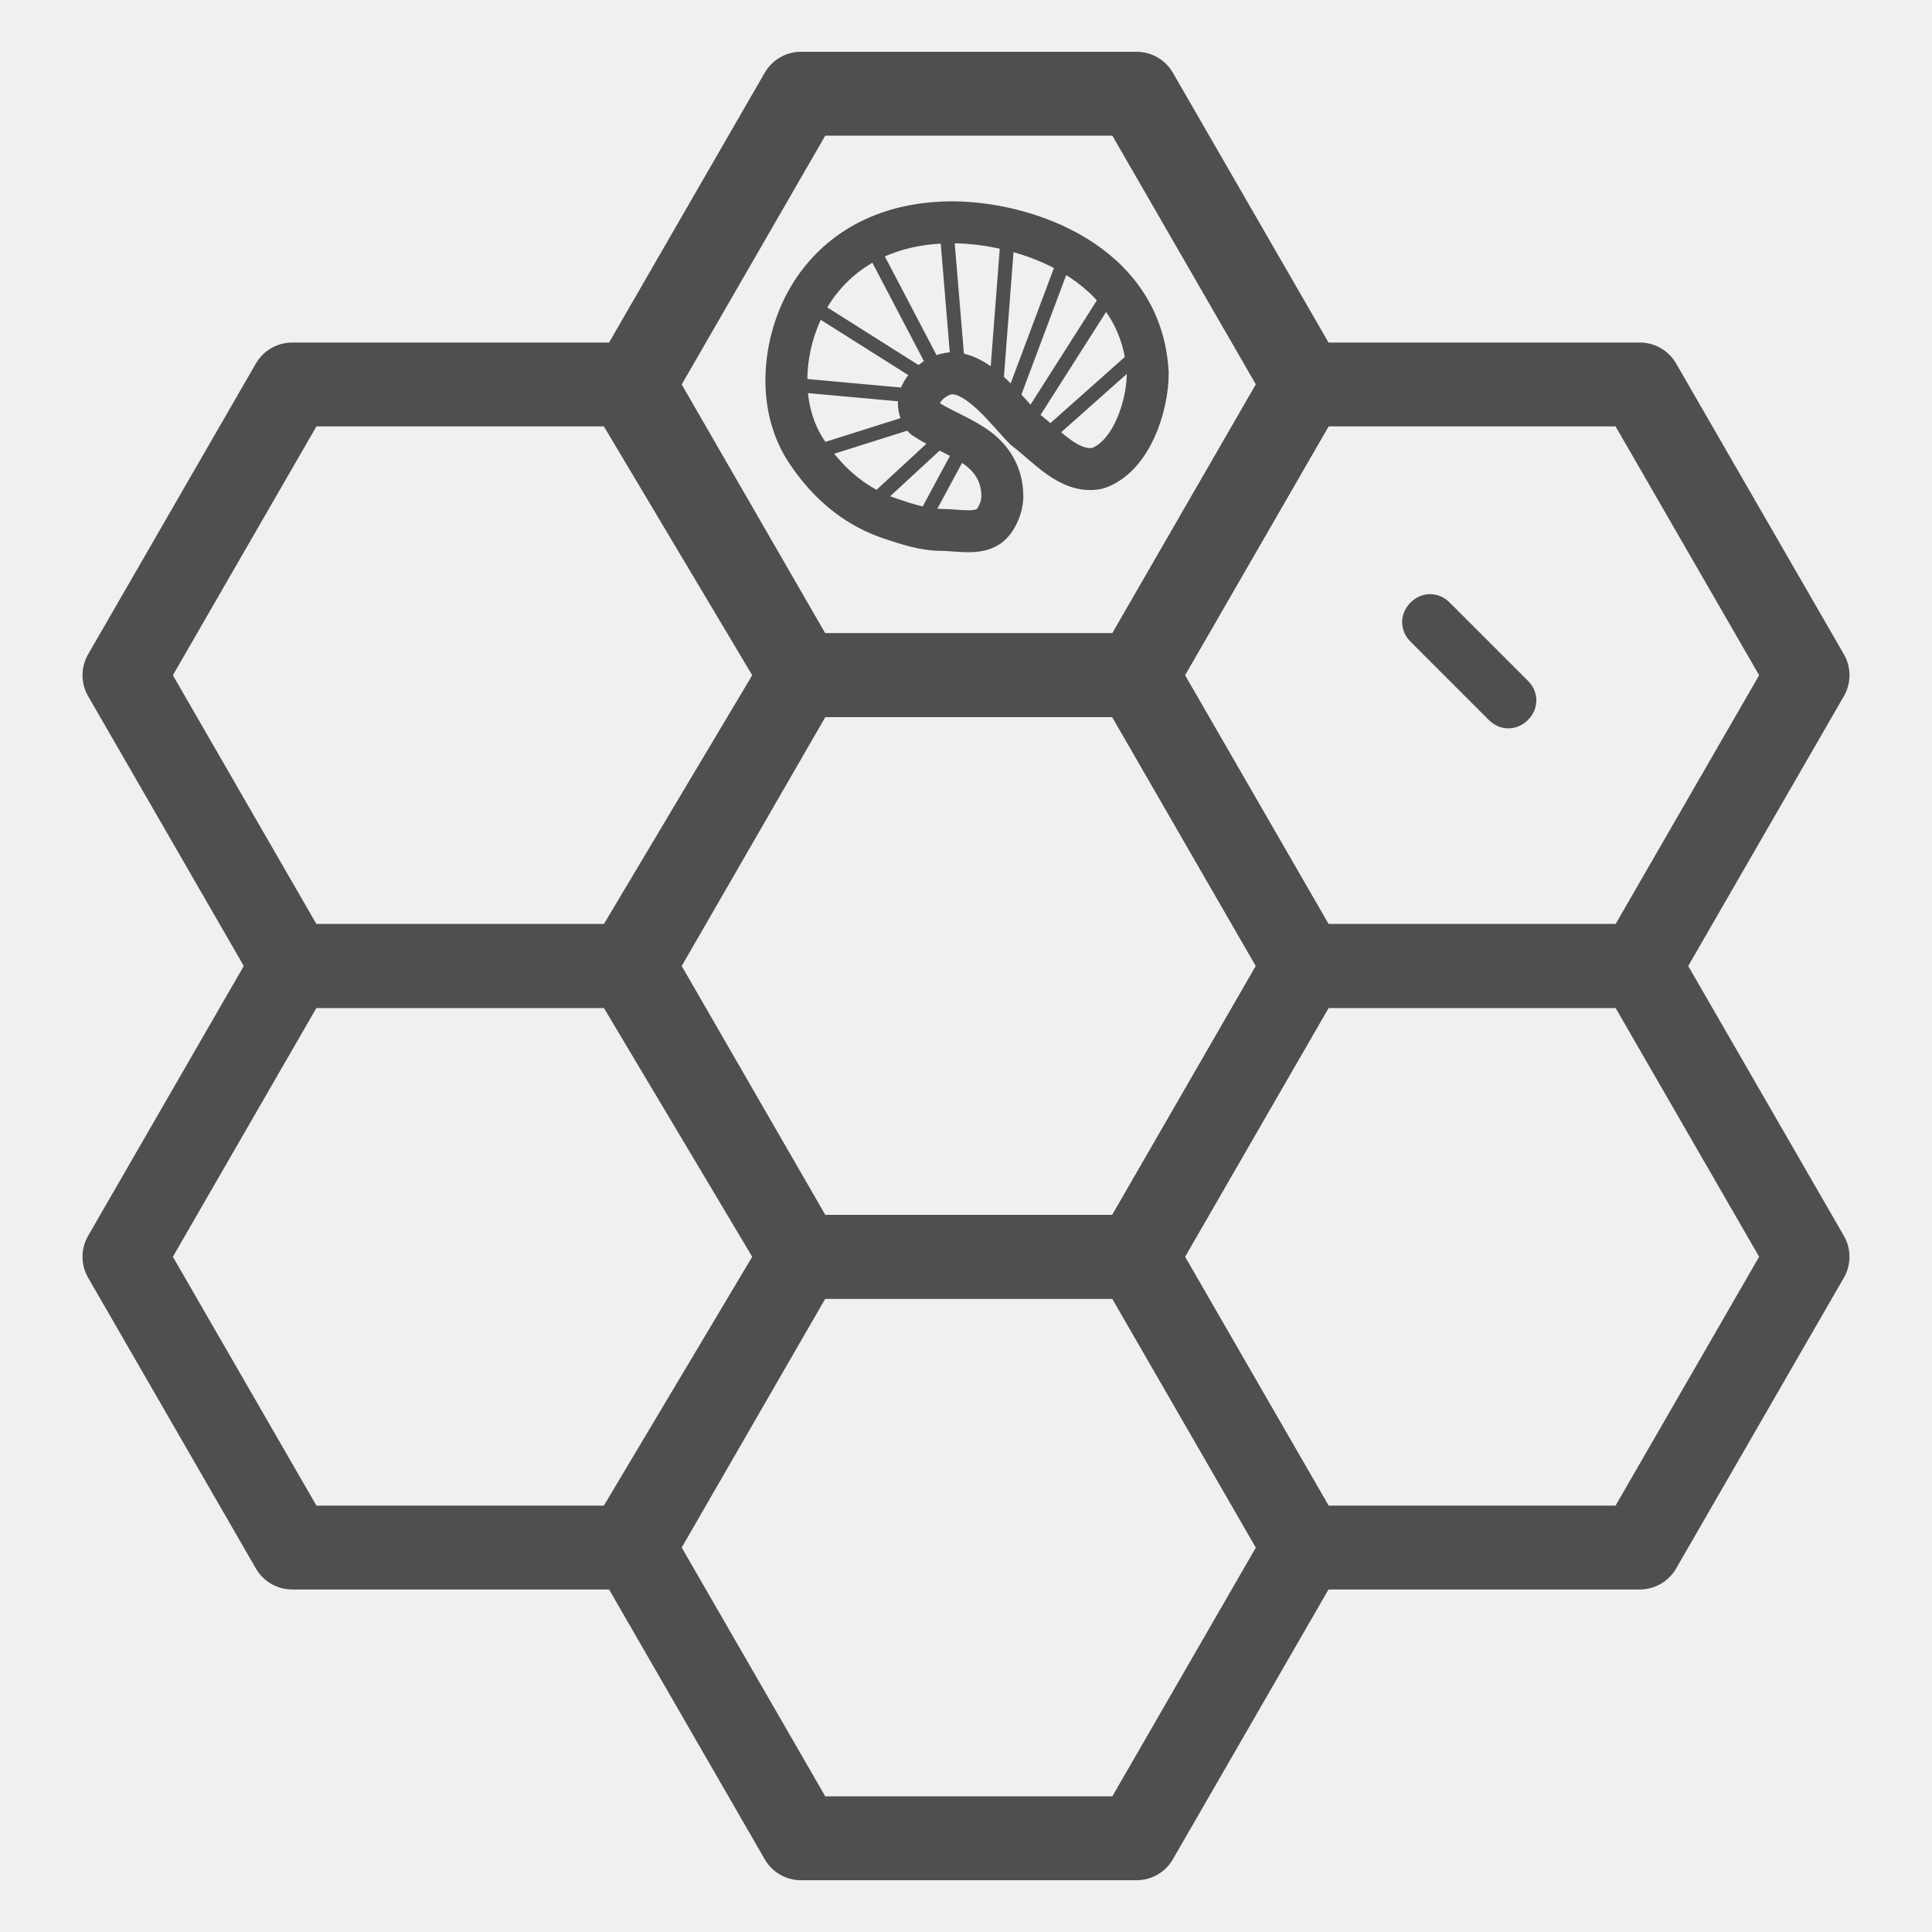
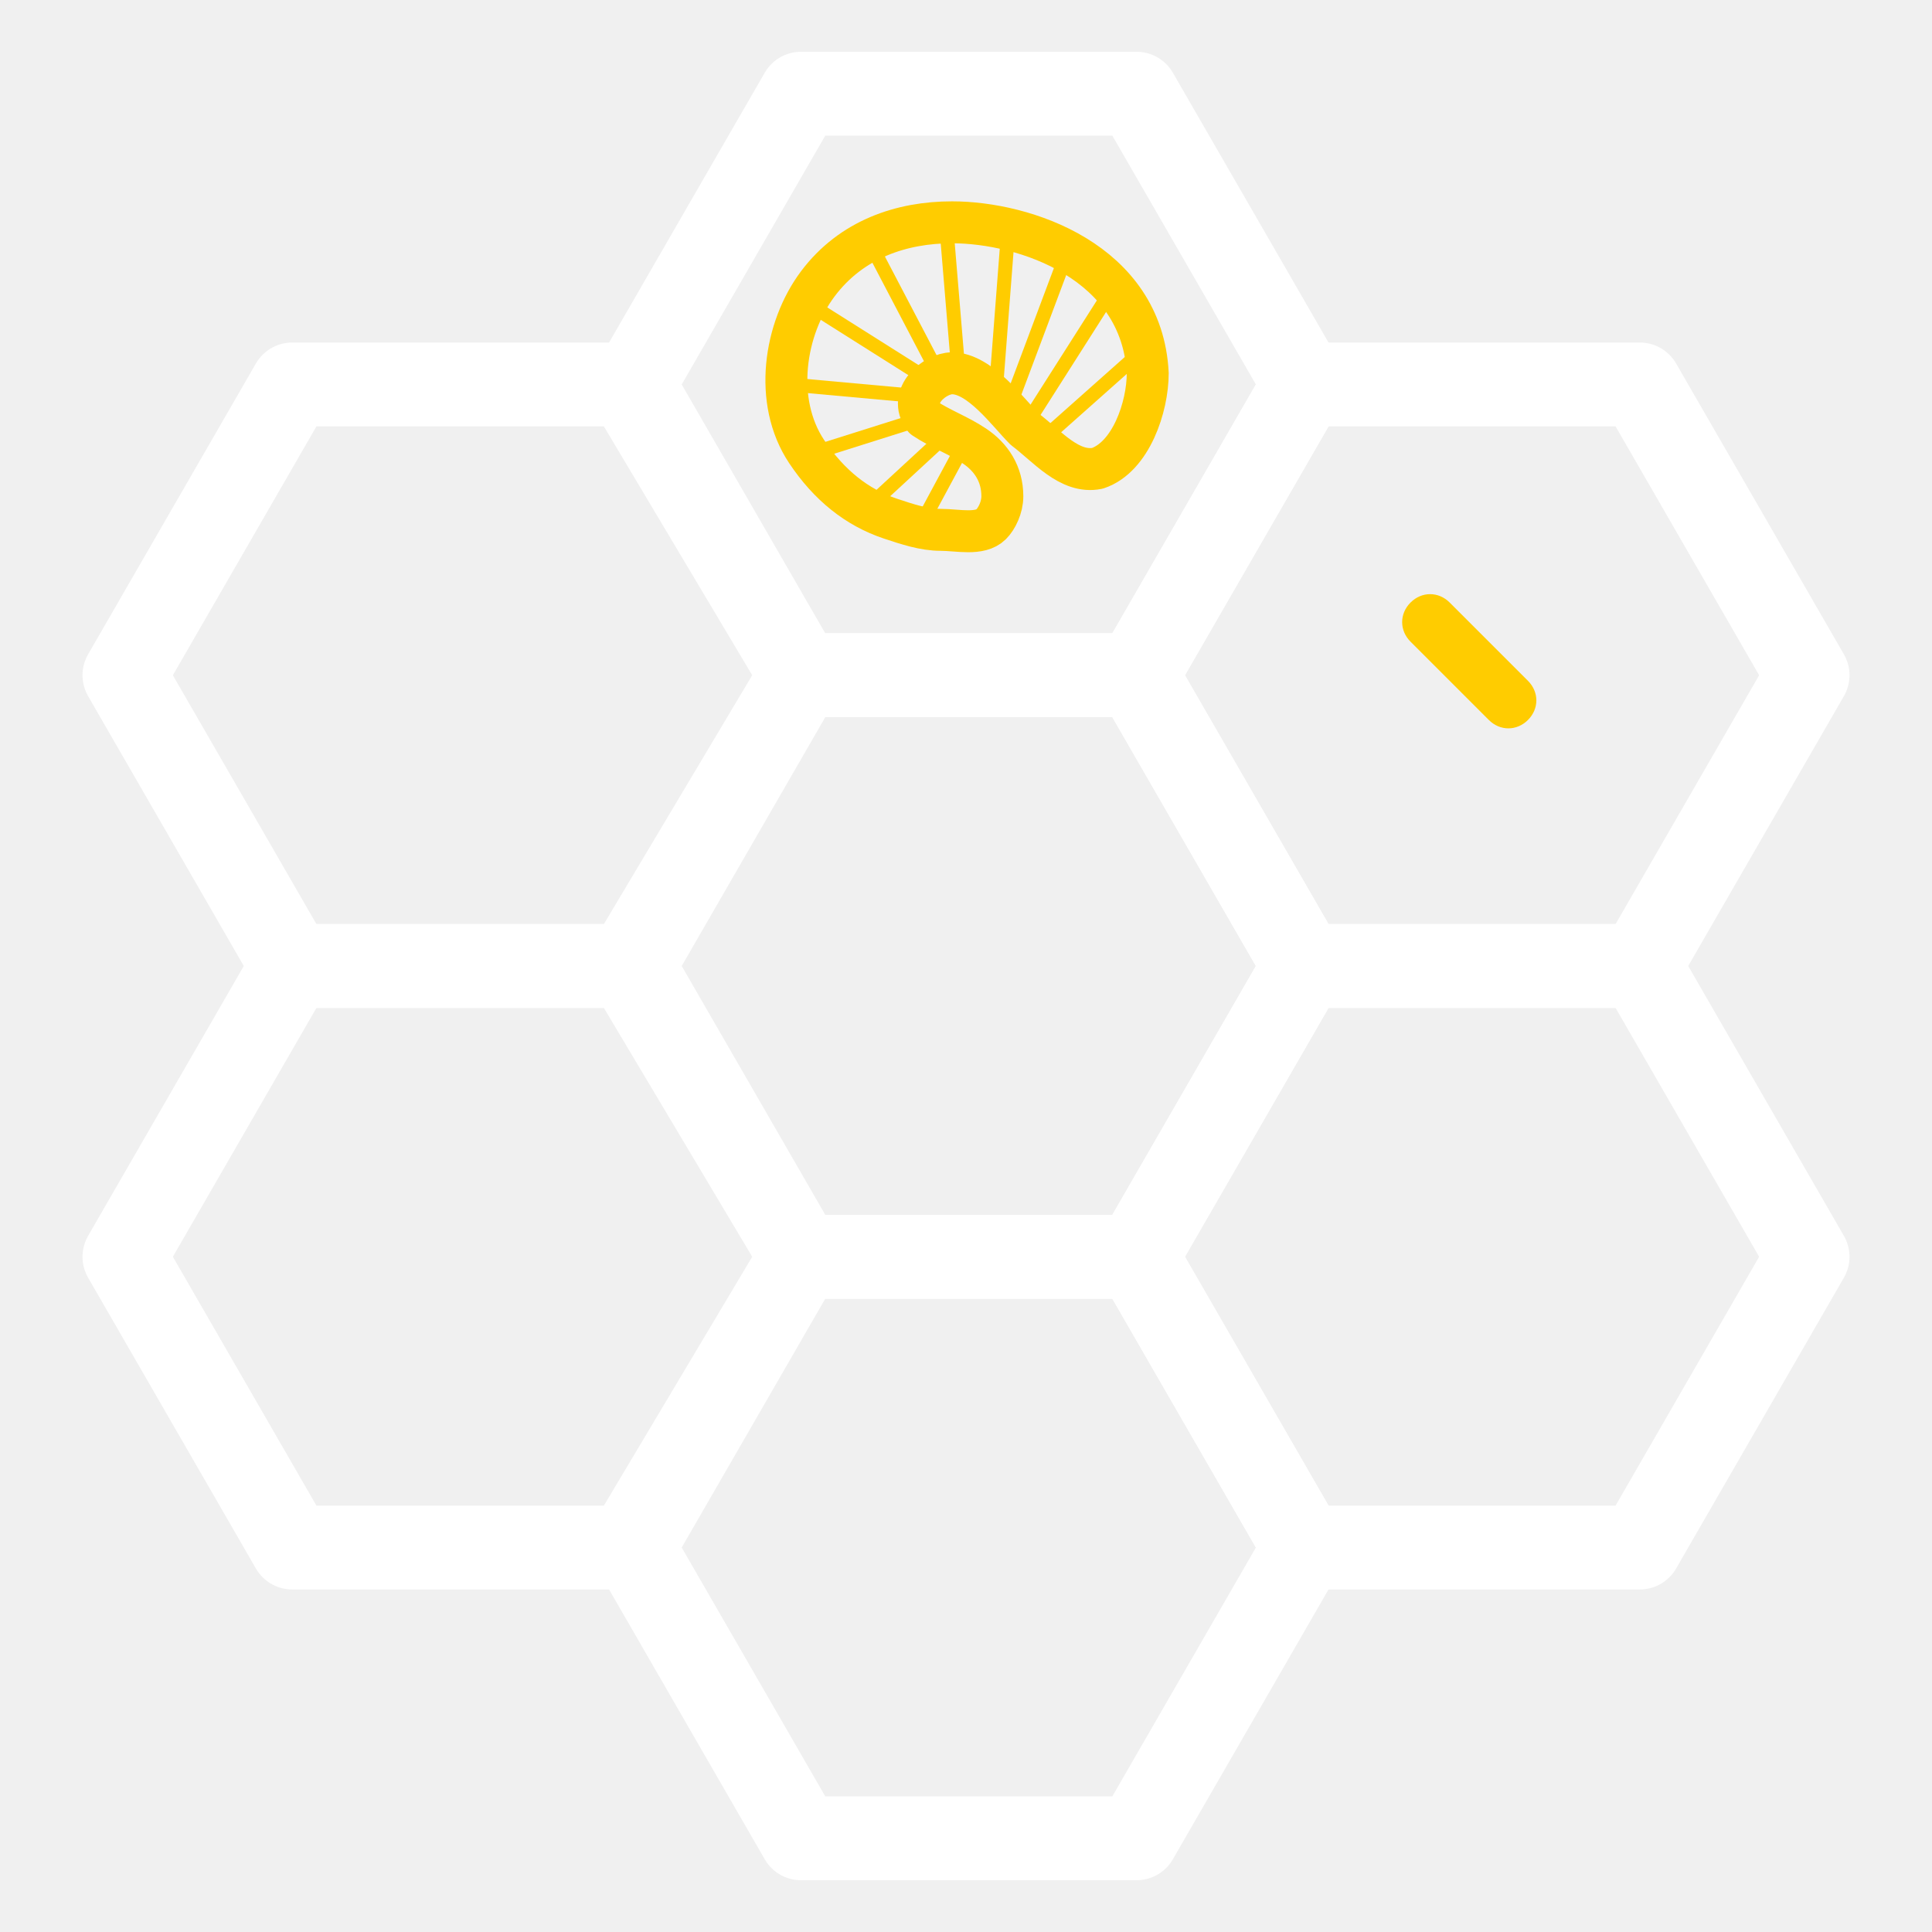
<svg xmlns="http://www.w3.org/2000/svg" version="1.0" id="Capa_1" x="0px" y="0px" viewBox="0 0 73.7 73.7" style="enable-background:new 0 0 73.7 73.7;" xml:space="preserve">
  <defs id="defs7812" />
  <style type="text/css" id="style7751">
	.st0{fill:#4F4F51;}
	.st1{fill:none;stroke:#4F4F51;stroke-width:1.5;stroke-linecap:round;stroke-linejoin:round;stroke-miterlimit:10;}
	.st2{fill:none;stroke:#4F4F51;stroke-width:2;stroke-linecap:round;stroke-linejoin:round;stroke-miterlimit:10;}
	.st3{fill:none;stroke:#4F4F51;stroke-width:2;stroke-miterlimit:10;}
	.st4{fill:none;stroke:#4F4F51;stroke-width:1.5;stroke-miterlimit:10;}
	.st5{fill:none;stroke:#4F4F51;stroke-linecap:round;stroke-linejoin:round;stroke-miterlimit:10;}
	.st6{fill:none;stroke:#4F4F51;stroke-width:0.75;stroke-linecap:round;stroke-linejoin:round;stroke-miterlimit:10;}
	.st7{fill:none;stroke:#4F4F51;stroke-width:3;stroke-linecap:round;stroke-linejoin:round;stroke-miterlimit:10;}
	.st8{fill:none;stroke:#4F4F51;stroke-width:2.2;stroke-linecap:round;stroke-linejoin:round;stroke-miterlimit:10;}
	.st9{fill:none;stroke:#4F4F51;stroke-width:1.5;stroke-linejoin:round;stroke-miterlimit:10;}
	.st10{fill:#4F4F51;stroke:#4F4F51;stroke-linecap:round;stroke-linejoin:round;stroke-miterlimit:10;}
	.st11{fill:none;stroke:#4F4F51;stroke-linejoin:round;stroke-miterlimit:10;}
	.st12{fill:none;stroke:#4F4F51;stroke-width:0.75;stroke-linejoin:round;stroke-miterlimit:10;}
	.st13{fill:none;stroke:#4F4F51;stroke-width:0.25;stroke-linejoin:round;stroke-miterlimit:10;}
	.st14{fill:none;stroke:#4F4F51;stroke-miterlimit:10;}
</style>
  <g id="g7805" transform="matrix(2.133054,0,0,2.133054,-41.75303,-60.20394)">
    <g id="g7775">
      <g id="g7773">
-         <polygon style="fill:none;stroke:#4f4f51;stroke-width:1.5;stroke-linejoin:round;stroke-miterlimit:10" id="polygon7759" points="33.9,29.9 39.9,29.9 42.9,35.1 39.9,40.3 33.9,40.3 30.9,35.1 " class="st9" />
-         <polygon style="fill:none;stroke:#4f4f51;stroke-width:1.5;stroke-linejoin:round;stroke-miterlimit:10" id="polygon7761" points="33.9,50.7 39.9,50.7 42.9,55.9 39.9,61.1 33.9,61.1 30.9,55.9 " class="st9" />
-         <polygon style="fill:none;stroke:#4f4f51;stroke-width:1.5;stroke-linejoin:round;stroke-miterlimit:10" id="polygon7763" points="33.9,40.3 39.9,40.3 42.9,45.5 39.9,50.7 33.9,50.7 30.9,45.5 " class="st9" />
-         <polygon style="fill:none;stroke:#4f4f51;stroke-width:1.5;stroke-linejoin:round;stroke-miterlimit:10" id="polygon7765" points="24.8,35.1 30.8,35.1 33.9,40.3 30.8,45.5 24.8,45.5 21.8,40.3 " class="st9" />
-         <polygon style="fill:none;stroke:#4f4f51;stroke-width:1.5;stroke-linejoin:round;stroke-miterlimit:10" id="polygon7767" points="24.8,45.5 30.8,45.5 33.9,50.7 30.8,55.9 24.8,55.9 21.8,50.7 " class="st9" />
-         <polygon style="fill:none;stroke:#4f4f51;stroke-width:1.5;stroke-linejoin:round;stroke-miterlimit:10" id="polygon7769" points="42.9,35.1 48.9,35.1 51.9,40.3 48.9,45.5 42.9,45.5 39.9,40.3 " class="st9" />
-         <polygon style="fill:none;stroke:#4f4f51;stroke-width:1.5;stroke-linejoin:round;stroke-miterlimit:10" id="polygon7771" points="42.9,45.5 48.9,45.5 51.9,50.7 48.9,55.9 42.9,55.9 39.9,50.7 " class="st9" />
+         <polygon style="fill:none;stroke:#ffffff;stroke-width:1.5;stroke-linejoin:round;stroke-miterlimit:10;stroke-opacity:1" id="polygon7759" points="33.9,29.9 39.9,29.9 42.9,35.1 39.9,40.3 33.9,40.3 30.9,35.1 " class="st9" />
+         <polygon style="fill:none;stroke:#ffffff;stroke-width:1.5;stroke-linejoin:round;stroke-miterlimit:10;stroke-opacity:1" id="polygon7761" points="33.9,50.7 39.9,50.7 42.9,55.9 39.9,61.1 33.9,61.1 30.9,55.9 " class="st9" />
+         <polygon style="fill:none;stroke:#ffffff;stroke-width:1.5;stroke-linejoin:round;stroke-miterlimit:10;stroke-opacity:1" id="polygon7763" points="33.9,40.3 39.9,40.3 42.9,45.5 39.9,50.7 33.9,50.7 30.9,45.5 " class="st9" />
+         <polygon style="fill:none;stroke:#ffffff;stroke-width:1.5;stroke-linejoin:round;stroke-miterlimit:10;stroke-opacity:1" id="polygon7765" points="24.8,35.1 30.8,35.1 33.9,40.3 30.8,45.5 24.8,45.5 21.8,40.3 " class="st9" />
+         <polygon style="fill:none;stroke:#ffffff;stroke-width:1.5;stroke-linejoin:round;stroke-miterlimit:10;stroke-opacity:1" id="polygon7767" points="24.8,45.5 30.8,45.5 33.9,50.7 30.8,55.9 24.8,55.9 21.8,50.7 " class="st9" />
+         <polygon style="fill:none;stroke:#ffffff;stroke-width:1.5;stroke-linejoin:round;stroke-miterlimit:10;stroke-opacity:1" id="polygon7769" points="42.9,35.1 48.9,35.1 51.9,40.3 48.9,45.5 42.9,45.5 39.9,40.3 " class="st9" />
+         <polygon style="fill:none;stroke:#ffffff;stroke-width:1.5;stroke-linejoin:round;stroke-miterlimit:10;stroke-opacity:1" id="polygon7771" points="42.9,45.5 48.9,45.5 51.9,50.7 48.9,55.9 42.9,55.9 39.9,50.7 " class="st9" />
      </g>
    </g>
-     <path style="fill:#4f4f51" id="path7777" d="m 46.9,41.1 v 0 c -0.2,0.2 -0.5,0.2 -0.7,0 l -1.4,-1.4 c -0.2,-0.2 -0.2,-0.5 0,-0.7 v 0 c 0.2,-0.2 0.5,-0.2 0.7,0 l 1.4,1.4 c 0.2,0.2 0.2,0.5 0,0.7 z" class="st0" />
+     <path style="fill:#ffcc00;fill-opacity:1" id="path7777" d="m 46.9,41.1 v 0 c -0.2,0.2 -0.5,0.2 -0.7,0 l -1.4,-1.4 c -0.2,-0.2 -0.2,-0.5 0,-0.7 v 0 c 0.2,-0.2 0.5,-0.2 0.7,0 l 1.4,1.4 c 0.2,0.2 0.2,0.5 0,0.7 z" class="st0" />
    <g id="g7803">
-       <path style="fill:none;stroke:#4f4f51;stroke-width:0.75;stroke-linejoin:round;stroke-miterlimit:10" id="path7779" d="m 39.2,36.6 c 0.6,-0.2 0.9,-1.1 0.9,-1.7 -0.1,-2 -2.2,-2.7 -3.5,-2.7 -0.9,0 -1.8,0.3 -2.4,1.1 -0.6,0.8 -0.8,2.1 -0.2,3 0.4,0.6 0.9,1 1.5,1.2 0.3,0.1 0.6,0.2 0.9,0.2 0.3,0 0.7,0.1 0.9,-0.1 0.1,-0.1 0.2,-0.3 0.2,-0.5 0,-0.4 -0.2,-0.7 -0.5,-0.9 -0.3,-0.2 -0.6,-0.3 -0.9,-0.5 -0.3,-0.4 0.2,-0.8 0.5,-0.8 0.5,0 1,0.7 1.3,1 0.4,0.3 0.8,0.8 1.3,0.7 z" class="st12" />
-       <line style="fill:none;stroke:#4f4f51;stroke-width:0.25;stroke-linejoin:round;stroke-miterlimit:10" id="line7781" y2="34.5" x2="40" y1="36.1" x1="38.2" class="st13" />
-       <line style="fill:none;stroke:#4f4f51;stroke-width:0.25;stroke-linejoin:round;stroke-miterlimit:10" id="line7783" y2="35.7" x2="38" y1="33.5" x1="39.4" class="st13" />
-       <line style="fill:none;stroke:#4f4f51;stroke-width:0.25;stroke-linejoin:round;stroke-miterlimit:10" id="line7785" y2="35.3" x2="37.7" y1="32.9" x1="38.6" class="st13" />
-       <line style="fill:none;stroke:#4f4f51;stroke-width:0.25;stroke-linejoin:round;stroke-miterlimit:10" id="line7787" y2="35" x2="37.4" y1="32.4" x1="37.6" class="st13" />
-       <line style="fill:none;stroke:#4f4f51;stroke-width:0.25;stroke-linejoin:round;stroke-miterlimit:10" id="line7789" y2="34.7" x2="36.7" y1="32.3" x1="36.5" class="st13" />
-       <line style="fill:none;stroke:#4f4f51;stroke-width:0.25;stroke-linejoin:round;stroke-miterlimit:10" id="line7791" y2="34.8" x2="36.3" y1="32.7" x1="35.2" class="st13" />
-       <line style="fill:none;stroke:#4f4f51;stroke-width:0.25;stroke-linejoin:round;stroke-miterlimit:10" id="line7793" y2="34.9" x2="36" y1="33.7" x1="34.1" class="st13" />
-       <line style="fill:none;stroke:#4f4f51;stroke-width:0.25;stroke-linejoin:round;stroke-miterlimit:10" id="line7795" y2="35.3" x2="35.9" y1="35.1" x1="33.7" class="st13" />
-       <line style="fill:none;stroke:#4f4f51;stroke-width:0.25;stroke-linejoin:round;stroke-miterlimit:10" id="line7797" y2="35.7" x2="36.1" y1="36.3" x1="34.2" class="st13" />
-       <line style="fill:none;stroke:#4f4f51;stroke-width:0.25;stroke-linejoin:round;stroke-miterlimit:10" id="line7799" y2="36" x2="36.5" y1="37.2" x1="35.2" class="st13" />
-       <line style="fill:none;stroke:#4f4f51;stroke-width:0.25;stroke-linejoin:round;stroke-miterlimit:10" id="line7801" y2="36.2" x2="36.8" y1="37.5" x1="36.1" class="st13" />
+       <path style="fill:none;stroke:#ffcc00;stroke-width:0.75;stroke-linejoin:round;stroke-miterlimit:10;stroke-opacity:1" id="path7779" d="m 39.2,36.6 c 0.6,-0.2 0.9,-1.1 0.9,-1.7 -0.1,-2 -2.2,-2.7 -3.5,-2.7 -0.9,0 -1.8,0.3 -2.4,1.1 -0.6,0.8 -0.8,2.1 -0.2,3 0.4,0.6 0.9,1 1.5,1.2 0.3,0.1 0.6,0.2 0.9,0.2 0.3,0 0.7,0.1 0.9,-0.1 0.1,-0.1 0.2,-0.3 0.2,-0.5 0,-0.4 -0.2,-0.7 -0.5,-0.9 -0.3,-0.2 -0.6,-0.3 -0.9,-0.5 -0.3,-0.4 0.2,-0.8 0.5,-0.8 0.5,0 1,0.7 1.3,1 0.4,0.3 0.8,0.8 1.3,0.7 z" class="st12" />
+       <line style="fill:#ffd42a;stroke:#ffcc00;stroke-width:0.25;stroke-linejoin:round;stroke-miterlimit:10;stroke-opacity:1" id="line7781" y2="34.5" x2="40" y1="36.1" x1="38.2" class="st13" />
+       <line style="fill:#ffd42a;stroke:#ffcc00;stroke-width:0.25;stroke-linejoin:round;stroke-miterlimit:10;stroke-opacity:1" id="line7783" y2="35.7" x2="38" y1="33.5" x1="39.4" class="st13" />
+       <line style="fill:#ffd42a;stroke:#ffcc00;stroke-width:0.25;stroke-linejoin:round;stroke-miterlimit:10;stroke-opacity:1" id="line7785" y2="35.3" x2="37.7" y1="32.9" x1="38.6" class="st13" />
+       <line style="fill:#ffd42a;stroke:#ffcc00;stroke-width:0.25;stroke-linejoin:round;stroke-miterlimit:10;stroke-opacity:1" id="line7787" y2="35" x2="37.4" y1="32.4" x1="37.6" class="st13" />
+       <line style="fill:#ffd42a;stroke:#ffcc00;stroke-width:0.25;stroke-linejoin:round;stroke-miterlimit:10;stroke-opacity:1" id="line7789" y2="34.7" x2="36.7" y1="32.3" x1="36.5" class="st13" />
+       <line style="fill:#ffd42a;stroke:#ffcc00;stroke-width:0.25;stroke-linejoin:round;stroke-miterlimit:10;stroke-opacity:1" id="line7791" y2="34.8" x2="36.3" y1="32.7" x1="35.2" class="st13" />
+       <line style="fill:#ffd42a;stroke:#ffcc00;stroke-width:0.25;stroke-linejoin:round;stroke-miterlimit:10;stroke-opacity:1" id="line7793" y2="34.9" x2="36" y1="33.7" x1="34.1" class="st13" />
+       <line style="fill:#ffd42a;stroke:#ffcc00;stroke-width:0.25;stroke-linejoin:round;stroke-miterlimit:10;stroke-opacity:1" id="line7795" y2="35.3" x2="35.9" y1="35.1" x1="33.7" class="st13" />
+       <line style="fill:#ffd42a;stroke:#ffcc00;stroke-width:0.25;stroke-linejoin:round;stroke-miterlimit:10;stroke-opacity:1" id="line7797" y2="35.7" x2="36.1" y1="36.3" x1="34.2" class="st13" />
+       <line style="fill:#ffd42a;stroke:#ffcc00;stroke-width:0.25;stroke-linejoin:round;stroke-miterlimit:10;stroke-opacity:1" id="line7799" y2="36" x2="36.5" y1="37.2" x1="35.2" class="st13" />
+       <line style="fill:#ffd42a;stroke:#ffcc00;stroke-width:0.25;stroke-linejoin:round;stroke-miterlimit:10;stroke-opacity:1" id="line7801" y2="36.2" x2="36.8" y1="37.5" x1="36.1" class="st13" />
    </g>
  </g>
</svg>
